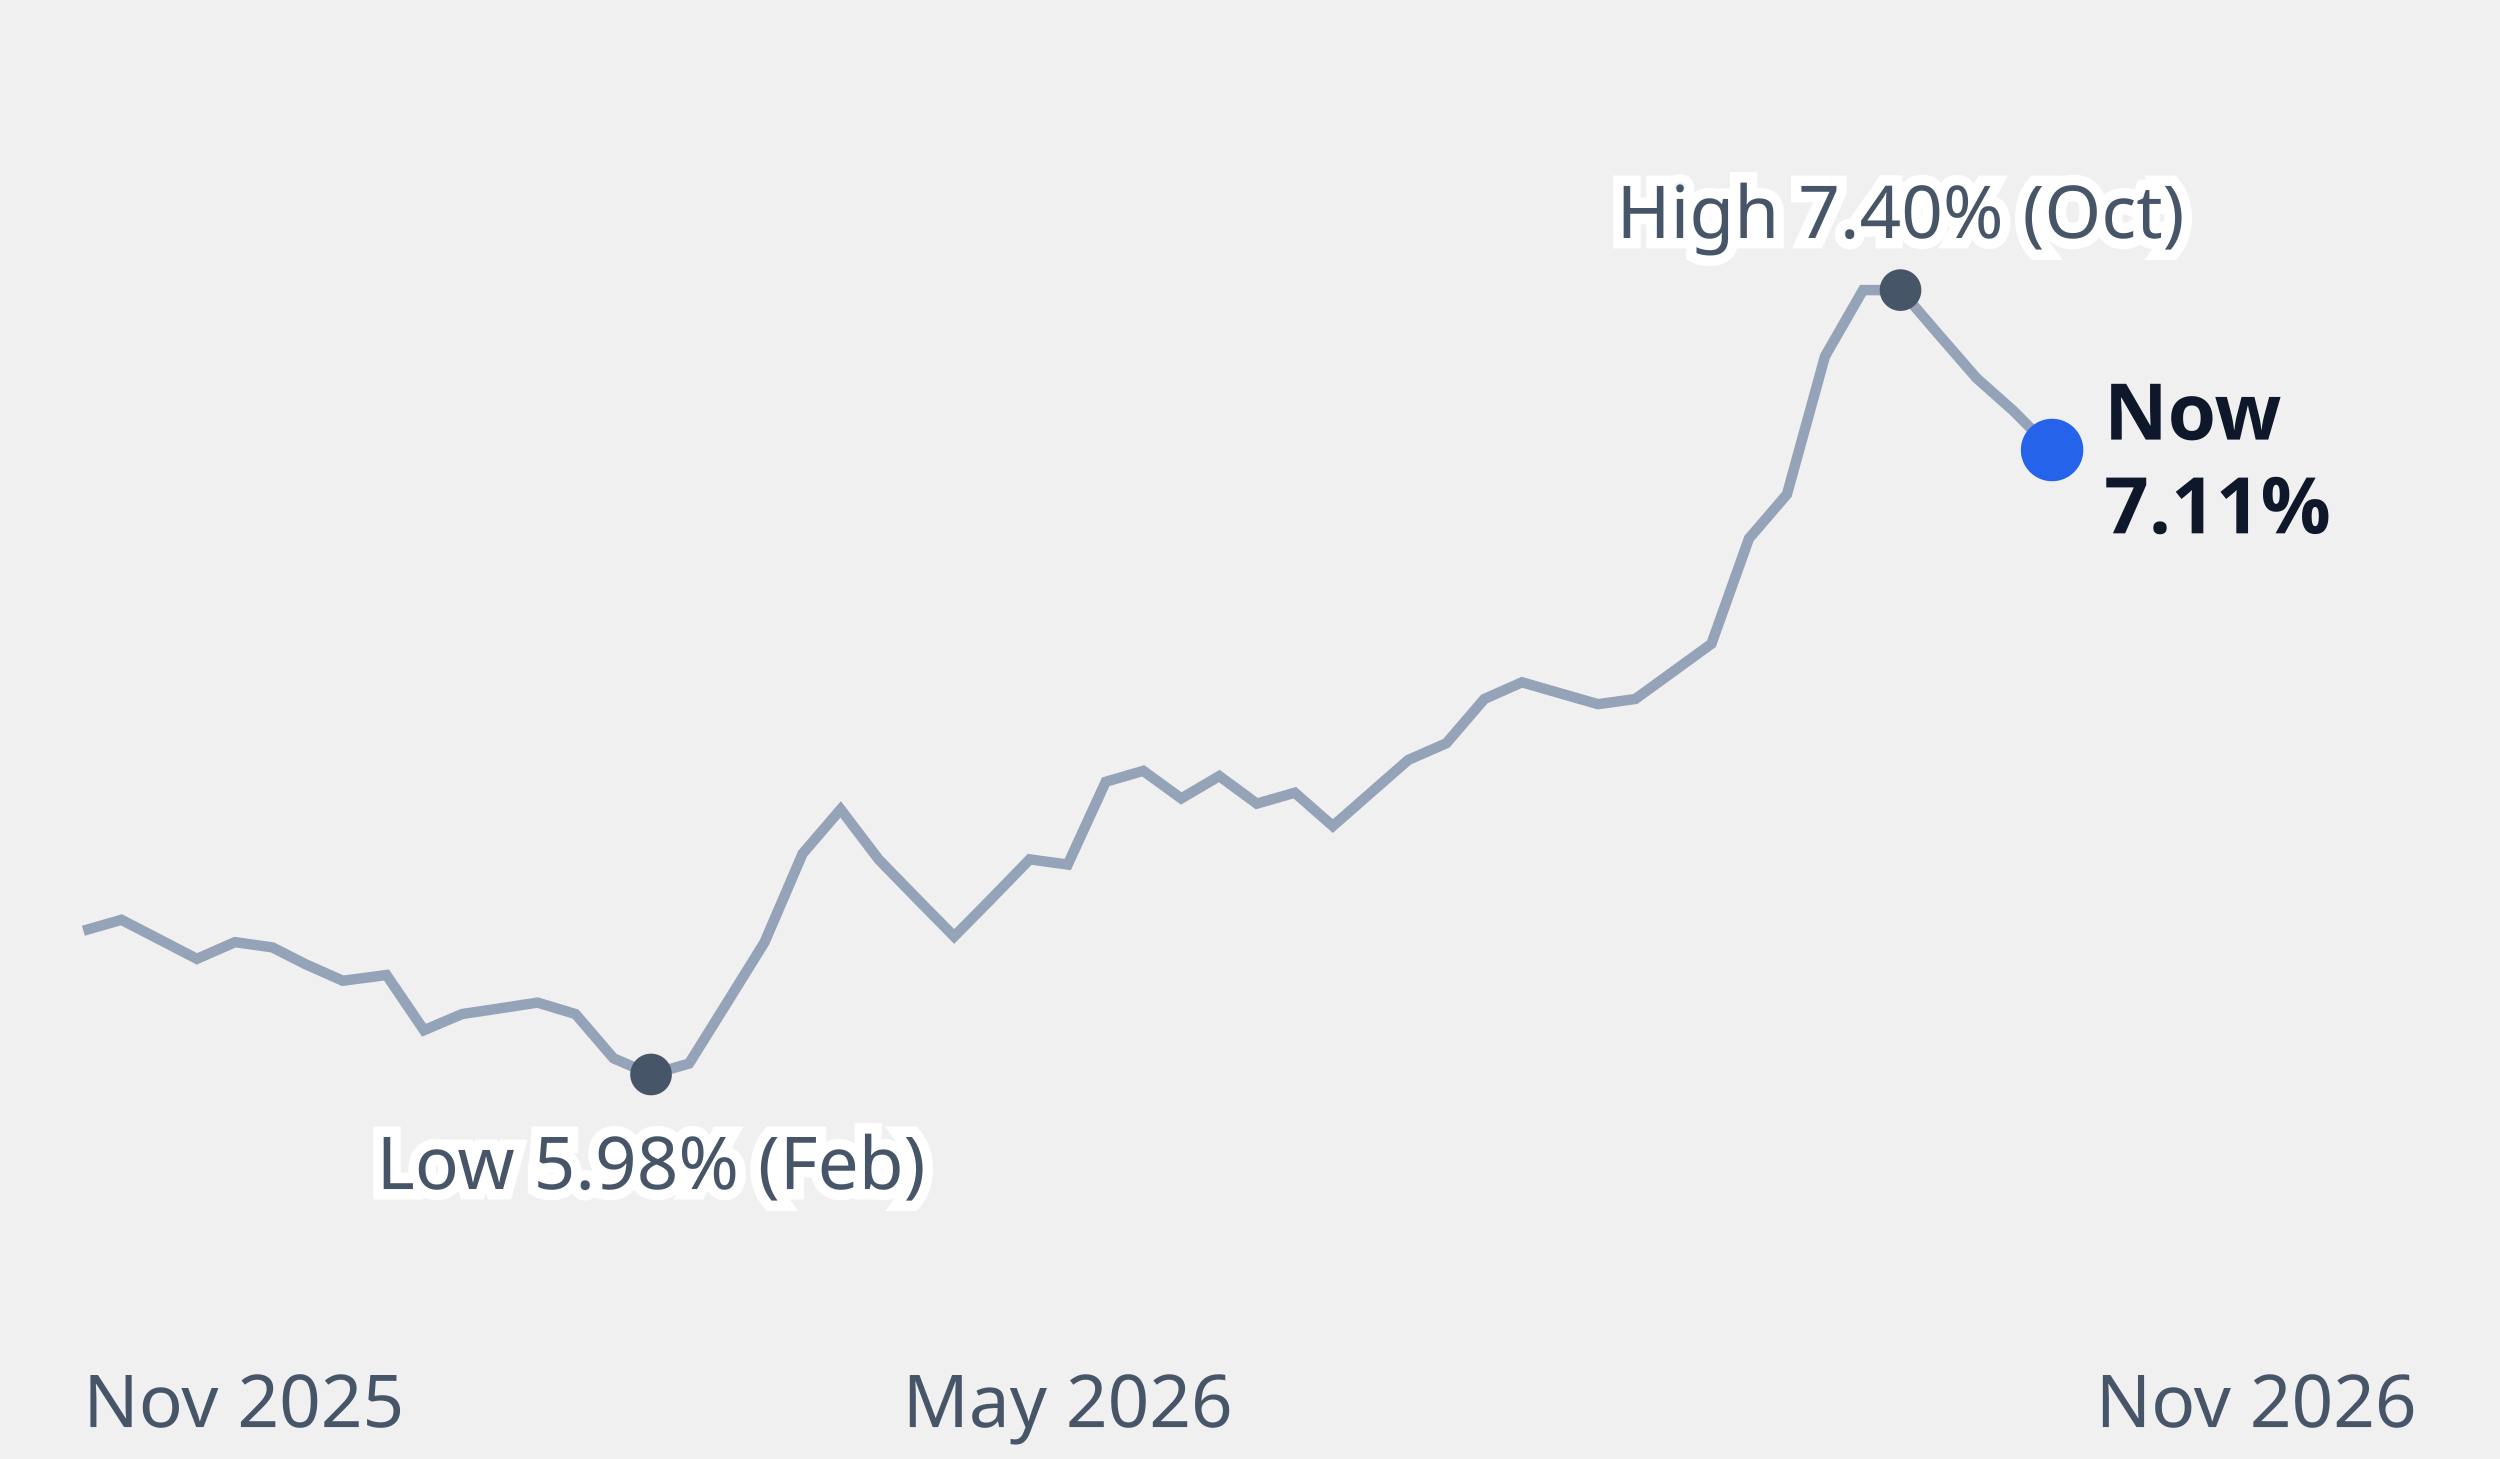
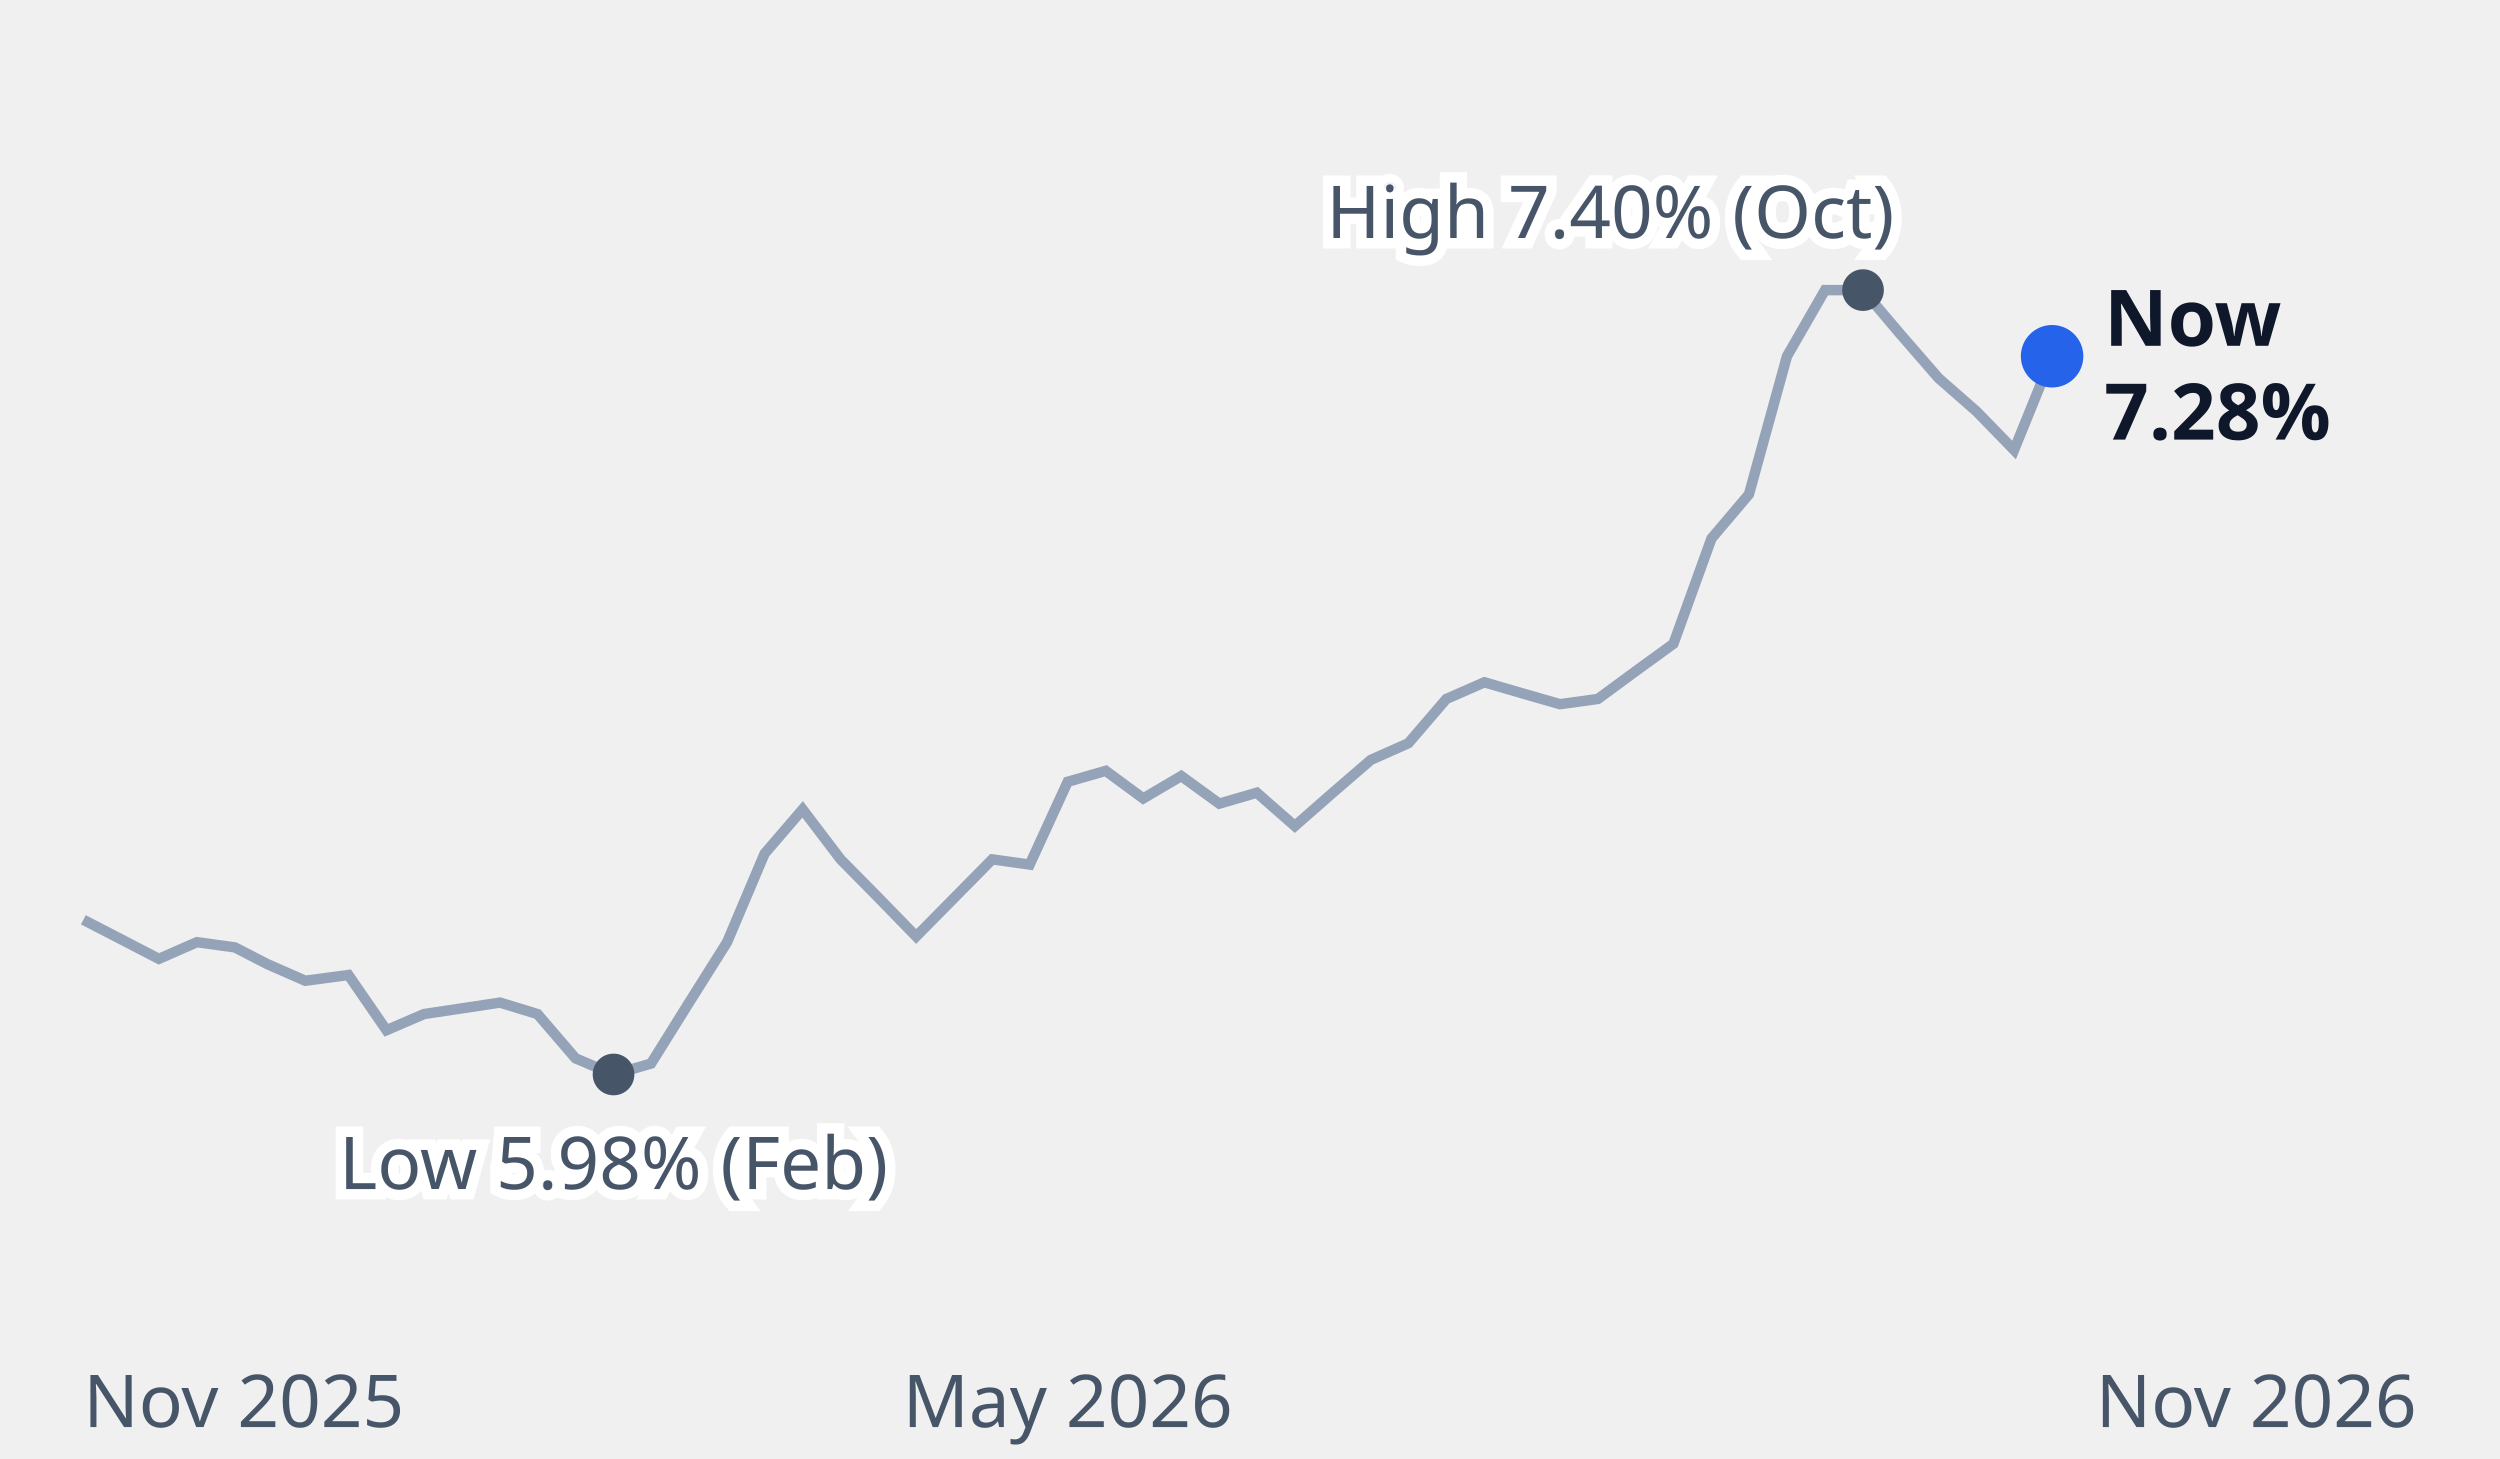
<svg xmlns="http://www.w3.org/2000/svg" viewBox="0 0 480 280" width="480" height="280" style="width:100%;max-width:560px;height:auto" role="img" font-family="system-ui,sans-serif" font-size="16">
-   <polyline points="16.0,178.7 23.3,176.6 29.5,179.8 37.8,184.1 45.1,180.9 52.3,181.9 58.6,185.1 65.8,188.3 74.2,187.2 81.4,197.8 88.7,194.7 96.0,193.6 103.2,192.5 110.5,194.7 117.8,203.2 125.0,206.3 132.3,204.2 139.6,192.5 146.8,180.9 154.1,163.9 161.4,155.4 168.7,165.0 175.9,172.4 183.2,179.8 190.5,172.4 197.7,165.0 205.0,166.0 212.3,150.1 219.5,148.0 226.8,153.3 234.1,149.0 241.3,154.3 248.6,152.2 255.9,158.6 263.2,152.2 270.4,145.9 277.7,142.7 285.0,134.2 292.2,131.0 299.5,133.1 306.8,135.2 314.0,134.2 321.3,128.9 328.6,123.6 335.8,103.4 343.1,94.9 350.4,68.4 357.7,55.7 364.9,55.7 372.2,64.2 379.5,72.6 386.7,79.0 394.0,86.4" fill="none" stroke="#94a3b8" stroke-width="2" />
-   <circle cx="125.0" cy="206.3" r="4" fill="#475569" />
-   <text x="125.0" y="228.3" text-anchor="middle" font-size="14" fill="#475569" stroke="#fff" stroke-width="4" paint-order="stroke">Low 5.98% (Feb)</text>
-   <circle cx="364.9" cy="55.7" r="4" fill="#475569" />
-   <text x="364.9" y="45.7" text-anchor="middle" font-size="14" fill="#475569" stroke="#fff" stroke-width="4" paint-order="stroke">High 7.40% (Oct)</text>
-   <circle cx="394.0" cy="86.4" r="6" fill="#2563eb" />
-   <text x="404.0" y="84.4" font-size="15" font-weight="600" fill="#0f172a">Now</text>
-   <text x="404.0" y="102.4" font-size="15" font-weight="600" fill="#0f172a">7.11%</text>
+   <polyline points="16.0,176.6 22.2,179.8 30.5,184.1 37.8,180.9 45.1,181.9 51.3,185.1 58.6,188.3 66.9,187.2 74.2,197.8 81.4,194.7 88.7,193.6 96.0,192.5 103.2,194.7 110.5,203.2 117.8,206.3 125.0,204.2 132.3,192.5 139.6,180.9 146.8,163.9 154.1,155.4 161.4,165.0 168.7,172.4 175.9,179.8 183.2,172.4 190.5,165.0 197.7,166.0 205.0,150.1 212.3,148.0 219.5,153.3 226.8,149.0 234.1,154.3 241.3,152.2 248.6,158.6 255.9,152.2 263.2,145.9 270.4,142.7 277.7,134.2 285.0,131.0 292.2,133.1 299.5,135.2 306.8,134.2 314.0,128.9 321.3,123.6 328.6,103.4 335.8,94.9 343.1,68.4 350.4,55.7 357.7,55.7 364.9,64.2 372.2,72.6 379.5,79.0 386.7,86.4 394.0,68.4" fill="none" stroke="#94a3b8" stroke-width="2" />
+   <circle cx="117.8" cy="206.3" r="4" fill="#475569" />
+   <text x="117.8" y="228.3" text-anchor="middle" font-size="14" fill="#475569" stroke="#fff" stroke-width="4" paint-order="stroke">Low 5.98% (Feb)</text>
+   <circle cx="357.7" cy="55.7" r="4" fill="#475569" />
+   <text x="363.7" y="45.7" text-anchor="end" font-size="14" fill="#475569" stroke="#fff" stroke-width="4" paint-order="stroke">High 7.40% (Oct)</text>
+   <circle cx="394.0" cy="68.4" r="6" fill="#2563eb" />
+   <text x="404.0" y="66.4" font-size="15" font-weight="600" fill="#0f172a">Now</text>
+   <text x="404.0" y="84.4" font-size="15" font-weight="600" fill="#0f172a">7.28%</text>
  <text x="16.0" y="274" text-anchor="start" font-size="14" fill="#475569">Nov 2025</text>
  <text x="205.0" y="274" text-anchor="middle" font-size="14" fill="#475569">May 2026</text>
  <text x="464.0" y="274" text-anchor="end" font-size="14" fill="#475569">Nov 2026</text>
</svg>
